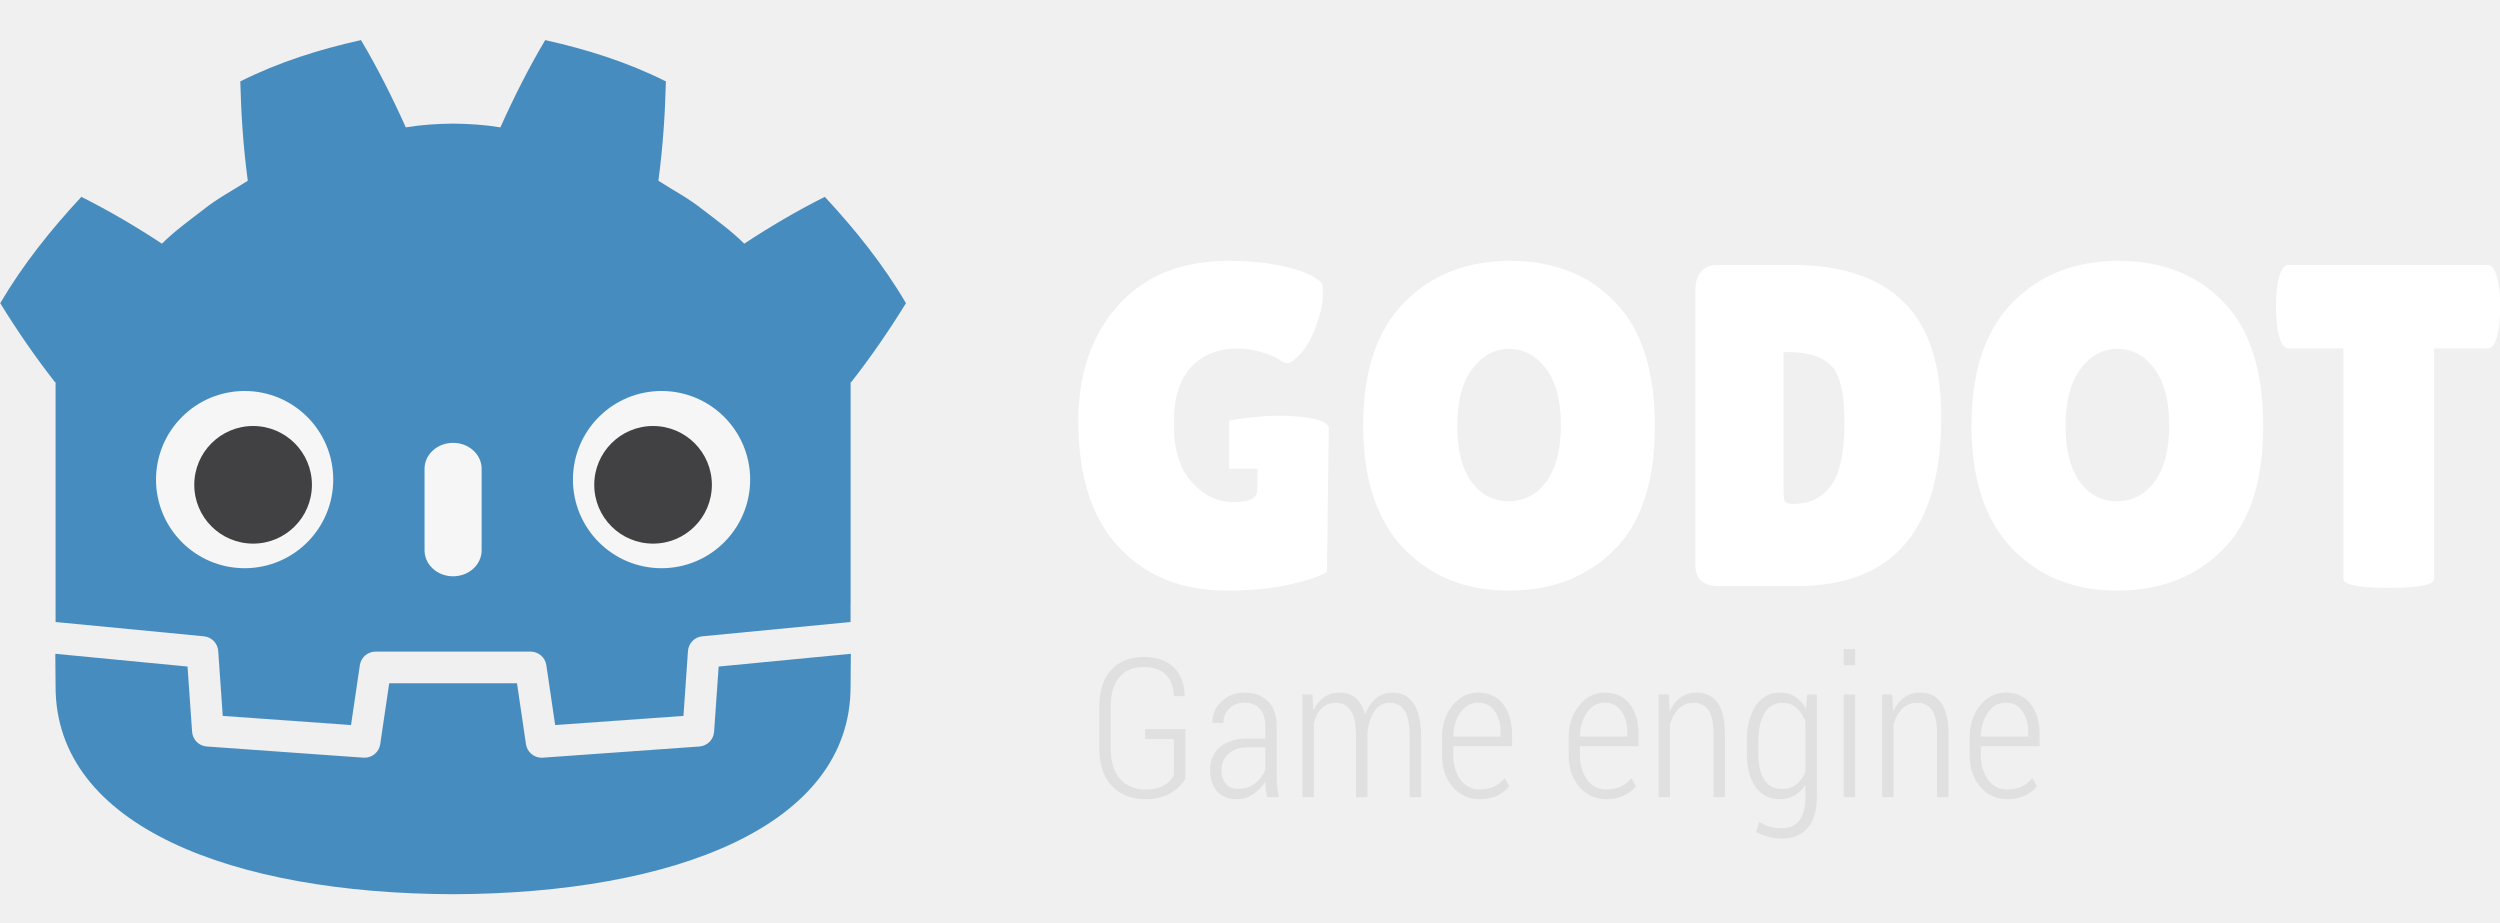
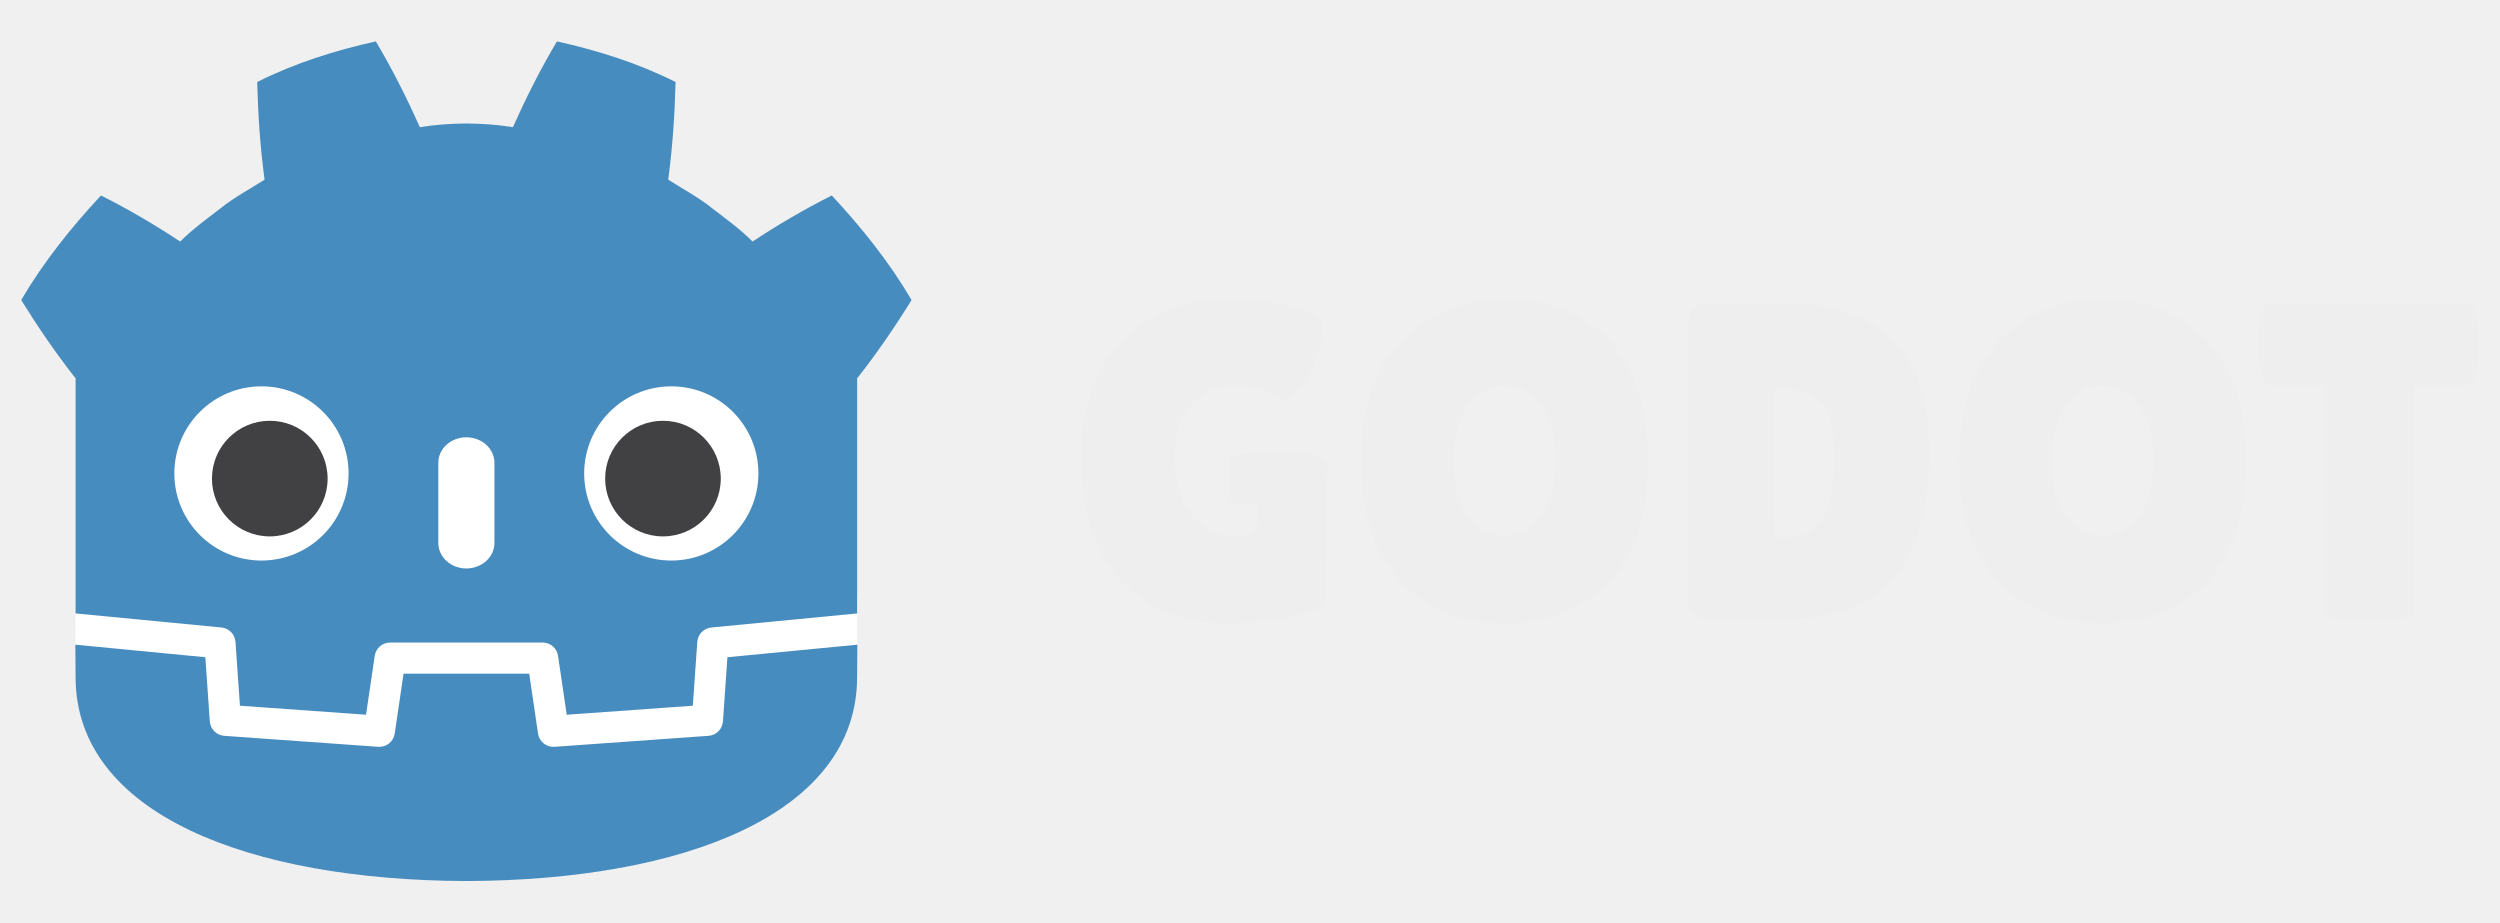
- <svg xmlns="http://www.w3.org/2000/svg" height="69" viewBox="0 0 187 69" width="187">
-   <path d="m91.912 19.51c-3.523 0-6.278 1.11-8.268 3.328-1.991 2.219-2.984 5.1-2.984 8.646 0 4.164 1.016 7.321 3.051 9.471 2.038 2.15 4.712 3.223 8.029 3.223 1.784 0 3.369-.154 4.752-.463 1.385-.308 2.304-.624 2.762-.943l.139-10.736c0-.624-1.647-.908-3.494-.939-1.847-.029-3.961.357-3.961.357v3.606h2.125l-.023 1.605c0 .595-.591.895-1.768.895-1.179 0-2.218-.499-3.121-1.494-.905-.996-1.355-2.452-1.355-4.371 0-1.923.44-3.343 1.32-4.258.879-.914 2.032-1.371 3.449-1.371.595 0 1.211.095 1.852.291.641.194 1.069.376 1.287.547.217.175.424.258.619.258.194 0 .507-.227.941-.686.435-.457.824-1.15 1.168-2.074.342-.929.514-1.641.514-2.147 0-.501-.011-.845-.033-1.027-.48-.526-1.367-.944-2.66-1.254-1.291-.309-2.739-.463-4.34-.463zm21.049 0c-3.237 0-5.879 1.041-7.926 3.121-2.046 2.083-3.07 5.14-3.07 9.18 0 4.037 1.013 7.109 3.035 9.213 2.025 2.103 4.644 3.154 7.857 3.154 3.215 0 5.838-1.011 7.875-3.033 2.037-2.026 3.053-5.114 3.053-9.266 0-4.148-.994-7.251-2.986-9.297-1.988-2.05-4.602-3.072-7.838-3.072zm45.504 0c-3.238 0-5.879 1.041-7.928 3.121-2.046 2.083-3.068 5.14-3.068 9.18 0 4.037 1.01 7.109 3.035 9.213 2.023 2.103 4.643 3.154 7.857 3.154 3.213 0 5.837-1.011 7.873-3.033 2.036-2.026 3.055-5.114 3.055-9.266 0-4.148-.994-7.251-2.984-9.297-1.991-2.05-4.603-3.072-7.84-3.072zm-30.105.309c-.459 0-.83.166-1.115.496-.287.335-.43.787-.43 1.359v20.584c0 1.053.586 1.578 1.752 1.578h5.865c7.182-0 10.773-4.209 10.773-12.627 0-3.935-.943-6.815-2.832-8.645-1.885-1.83-4.647-2.746-8.283-2.746h-5.731zm42.807 0c-.389 0-.665.528-.824 1.58-.069.503-.102 1.019-.102 1.543 0 .527.033 1.041.102 1.543.16 1.055.435 1.58.824 1.58h4.115v17.225c0 .455 1.135.686 3.398.686 2.265 0 3.397-.231 3.397-.686v-17.225h4.014c.389 0 .662-.525.824-1.58.067-.502.102-1.016.102-1.543 0-.524-.034-1.04-.102-1.543-.162-1.052-.436-1.58-.824-1.58h-14.924zm-58.291 6.279c1.099 0 2.019.492 2.762 1.475.743.983 1.115 2.391 1.115 4.221 0 1.831-.36 3.236-1.08 4.219-.721.986-1.66 1.478-2.814 1.478-1.155 0-2.086-.484-2.795-1.459-.71-.972-1.064-2.366-1.064-4.188 0-1.817.371-3.23 1.113-4.236.746-1.005 1.666-1.51 2.764-1.51zm45.504 0c1.099 0 2.018.492 2.762 1.475.743.983 1.115 2.391 1.115 4.221 0 1.831-.361 3.236-1.082 4.219-.72.986-1.657 1.478-2.812 1.478-1.155 0-2.089-.484-2.797-1.459-.708-.972-1.062-2.366-1.062-4.188 0-1.817.372-3.23 1.113-4.236.745-1.005 1.666-1.51 2.764-1.51zm-24.977.238h.344c1.464 0 2.533.335 3.209.998.672.662 1.01 2.086 1.01 4.271 0 2.185-.323 3.745-.977 4.682-.652.938-1.606 1.408-2.865 1.408-.342 0-.549-.063-.617-.189-.069-.127-.104-.429-.104-.908v-10.262z" fill="#fff" />
-   <path d="m137.91 48.551v1.211h.859v-1.211zm-52.396.59c-.997 0-1.796.324-2.393.965-.597.646-.895 1.571-.895 2.777v3.074c0 1.233.316 2.176.947 2.832.633.661 1.467.988 2.504.988.786 0 1.432-.161 1.941-.486.51-.323.859-.679 1.049-1.068v-3.688h-3.006v.748h2.147v2.693c-.138.301-.381.554-.732.762-.35.211-.817.314-1.398.314-.796 0-1.427-.263-1.895-.787-.468-.528-.703-1.294-.703-2.299v-3.092c0-.969.218-1.708.652-2.217.436-.51 1.03-.764 1.781-.764.743 0 1.306.19 1.684.566.38.379.583.915.611 1.611h.795l.014-.041c-.024-.908-.305-1.618-.838-2.127-.535-.507-1.291-.764-2.266-.764zm7.613 2.664c-.719 0-1.311.225-1.772.678-.462.454-.681.966-.658 1.545l.014.041.797.008c0-.427.148-.785.443-1.078.297-.295.675-.441 1.133-.441.493 0 .875.154 1.152.459.272.309.41.737.41 1.279v.945h-1.342c-.857 0-1.538.211-2.039.635-.501.424-.752.995-.752 1.707 0 .674.174 1.208.518 1.603.346.394.835.592 1.471.592.455 0 .867-.124 1.238-.373.372-.248.673-.564.906-.945 0 .174.011.345.031.518.021.169.053.386.096.652h.889c-.062-.248-.102-.496-.127-.754-.024-.254-.037-.521-.037-.795v-3.768c0-.806-.218-1.427-.652-1.861-.437-.431-1.008-.646-1.719-.646zm7.115 0c-.455 0-.851.115-1.188.346-.335.234-.605.564-.807.99l-.074-1.193h-.752v7.682h.854v-5.529c.118-.473.312-.847.586-1.119.272-.271.634-.408 1.082-.408.469 0 .833.195 1.096.588.264.393.393 1.051.393 1.971v4.498h.854v-4.621-.199c.062-.645.234-1.179.512-1.605.279-.427.669-.637 1.166-.637.473 0 .839.192 1.094.574.253.381.383 1.044.383 1.986v4.502h.857v-4.486c0-1.133-.185-1.973-.557-2.519-.37-.545-.893-.818-1.566-.818-.489 0-.912.146-1.26.439-.348.292-.615.696-.805 1.207-.148-.554-.382-.966-.697-1.238-.315-.273-.706-.408-1.17-.408zm10.316 0c-.744-0-1.38.321-1.908.961-.527.643-.789 1.45-.789 2.42v1.275c0 .968.263 1.762.787 2.383.526.622 1.203.934 2.031.934.516 0 .958-.09 1.324-.266.367-.176.667-.413.898-.707l-.35-.605c-.217.274-.478.484-.783.633-.305.146-.67.221-1.09.221-.604 0-1.086-.245-1.441-.74-.354-.494-.533-1.114-.533-1.857v-.639h4.396v-.844c0-.967-.224-1.737-.67-2.311-.445-.573-1.068-.857-1.873-.857zm9.473 0c-.744-0-1.378.321-1.908.961-.526.643-.791 1.45-.791 2.42v1.275c0 .968.262 1.762.789 2.383.525.622 1.203.934 2.031.934.516 0 .956-.09 1.322-.266.367-.176.668-.413.9-.707l-.348-.605c-.22.274-.481.484-.787.633-.304.146-.666.221-1.088.221-.607 0-1.088-.245-1.441-.74-.356-.494-.533-1.114-.533-1.857v-.639h4.394v-.844c0-.967-.223-1.737-.668-2.311-.444-.573-1.07-.857-1.873-.857zm6.867 0c-.456 0-.853.125-1.189.369-.34.243-.61.592-.814 1.043l-.07-1.27h-.762v7.682h.854v-5.482c.146-.479.366-.859.66-1.145.293-.288.658-.43 1.094-.43.486 0 .859.178 1.113.533.256.356.385.968.385 1.846v4.678h.859v-4.686c0-1.074-.184-1.866-.553-2.375-.365-.51-.89-.764-1.576-.764zm6.254 0c-.777 0-1.386.329-1.824.984-.442.659-.662 1.533-.662 2.621l.002 1.051c0 1.003.218 1.807.656 2.41.437.604 1.043.906 1.814.906.416 0 .784-.091 1.1-.275.317-.183.585-.449.803-.795v.93c0 .759-.148 1.33-.441 1.727-.292.391-.743.588-1.353.588-.304 0-.598-.041-.881-.125-.286-.081-.543-.196-.773-.346l-.236.748c.27.152.579.273.928.365.348.092.674.139.977.139.842 0 1.494-.273 1.953-.811.459-.54.686-1.301.686-2.285v-7.689h-.723l-.084 1.068c-.215-.385-.483-.688-.807-.895-.323-.211-.702-.316-1.133-.316zm10.467 0c-.454 0-.851.125-1.19.369-.339.243-.609.592-.814 1.043l-.07-1.27h-.76v7.682h.854v-5.482c.146-.479.366-.859.66-1.145.293-.288.658-.43 1.094-.43.488 0 .857.178 1.113.533.255.356.385.968.385 1.846v4.678h.857v-4.686c0-1.074-.181-1.866-.549-2.375-.366-.51-.894-.764-1.58-.764zm6.404 0c-.743-0-1.378.321-1.906.961-.527.643-.791 1.45-.791 2.42v1.275c0 .968.263 1.762.789 2.383.524.622 1.201.934 2.031.934.515 0 .957-.09 1.322-.266.367-.176.667-.413.9-.707l-.35-.605c-.219.274-.48.484-.787.633-.304.146-.666.221-1.086.221-.607 0-1.089-.245-1.443-.74-.355-.494-.533-1.114-.533-1.857v-.639h4.396v-.844c0-.967-.224-1.737-.668-2.311-.446-.573-1.071-.857-1.875-.857zm-12.113.143v7.682h.859v-7.682zm-27.352.609c.53 0 .945.208 1.244.627.298.419.445.946.445 1.58v.33h-3.543c.014-.717.193-1.319.537-1.807.344-.486.782-.73 1.316-.73zm9.473 0c.53 0 .944.208 1.242.627.3.419.447.946.447 1.58v.33h-3.543c.015-.717.193-1.319.535-1.807.344-.486.783-.73 1.318-.73zm29.992 0c.531 0 .946.208 1.244.627.299.419.445.946.445 1.58v.33h-3.543c.015-.717.194-1.319.537-1.807.342-.486.781-.73 1.316-.73zm-16.686.016c.421 0 .77.125 1.047.375.277.255.497.587.656.996v3.805c-.166.397-.39.709-.674.934-.285.225-.631.336-1.043.336-.601 0-1.054-.23-1.35-.695-.3-.461-.447-1.082-.447-1.861v-1.051c0-.842.151-1.527.455-2.053.301-.525.755-.785 1.355-.785zm-40.057 3.328h1.365v1.662c-.153.421-.41.768-.777 1.041-.367.272-.788.406-1.26.406-.393 0-.698-.128-.916-.389-.218-.26-.326-.596-.326-1.006 0-.485.173-.894.521-1.221.348-.329.812-.494 1.393-.494z" fill="#e0e0e0" />
-   <path d="m27 3c-3.095.688-6.157 1.645-9.027 3.09.066 2.534.23 4.963.562 7.43-1.115.714-2.287 1.328-3.328 2.164-1.058.814-2.138 1.591-3.096 2.543-1.914-1.266-3.939-2.454-6.025-3.504-2.249 2.421-4.352 5.032-6.07 7.955 1.292 2.091 2.643 4.052 4.1 5.912h.041v14.438 1.834 1.67c.033 0.0.065.001.098.004l11 1.06c.576.056 1.028.52 1.068 1.098l.338 4.856 9.596.684.66-4.481c.086-.581.584-1.012 1.172-1.012h11.605c.587 0 1.086.431 1.172 1.012l.66 4.481 9.596-.684.338-4.856c.04-.577.492-1.042 1.068-1.098l10.996-1.06c.033-.003.065-.004.098-.004v-1.432l.004-.002v-16.508h.041c1.457-1.86 2.807-3.821 4.1-5.912-1.717-2.923-3.823-5.535-6.072-7.955-2.086 1.05-4.112 2.238-6.025 3.504-.958-.952-2.036-1.729-3.096-2.543-1.041-.836-2.214-1.45-3.326-2.164.331-2.467.497-4.895.562-7.43-2.871-1.445-5.933-2.402-9.029-3.09-1.236 2.078-2.367 4.328-3.352 6.527-1.167-.195-2.339-.267-3.514-.281v-.002c-.008 0-.016.002-.023.002-.007 0-.014-.002-.021-.002v.002c-1.177.014-2.35.086-3.518.281-.984-2.2-2.114-4.45-3.352-6.527zm-22.863 45.904c.005 1.063.02 2.227.02 2.459 0 10.446 13.251 15.468 29.715 15.525h.02.02c16.464-.058 29.711-5.08 29.711-15.525 0-.236.015-1.395.02-2.459l-9.887.953-.342 4.881c-.041.588-.509 1.057-1.098 1.1l-11.717.836c-.029.002-.056.004-.084.004-.582 0-1.086-.427-1.172-1.012l-.672-4.557h-9.559l-.672 4.557c-.09.613-.638 1.053-1.256 1.008l-11.717-.836c-.588-.042-1.057-.511-1.098-1.1l-.342-4.881-9.891-.953z" fill="#478cbf" />
-   <path d="m18.299 29.246c-3.659 0-6.629 2.967-6.629 6.627 0 3.663 2.97 6.629 6.629 6.629 3.661 0 6.627-2.966 6.627-6.629 0-3.66-2.966-6.627-6.627-6.627zm31.186 0c-3.662 0-6.629 2.967-6.629 6.627 0 3.663 2.967 6.629 6.629 6.629 3.659 0 6.627-2.966 6.627-6.629 0-3.66-2.968-6.627-6.627-6.627zm-15.594 3.879c-1.179 0-2.135.868-2.135 1.938v6.104c0 1.071.956 1.94 2.135 1.94s2.135-.869 2.135-1.94v-6.104c0-1.07-.956-1.938-2.135-1.938z" fill="#f6f6f6" />
-   <path d="m18.932 31.865c-2.43 0-4.4 1.971-4.4 4.4s1.97 4.398 4.4 4.398c2.431 0 4.4-1.969 4.4-4.398s-1.969-4.4-4.4-4.4zm29.916 0c-2.429 0-4.398 1.971-4.398 4.4s1.969 4.398 4.398 4.398c2.432 0 4.4-1.969 4.4-4.398s-1.969-4.4-4.4-4.4z" fill="#414042" />
+ <svg xmlns="http://www.w3.org/2000/svg" height="69" viewBox="0 0 885 312.233" width="187">
+   <path d="m435.038 98.735c-16.391.0-29.209 5.161-38.465 15.481-9.263 10.325-13.886 23.726-13.886 40.225.0 19.371 4.732 34.056 14.196 44.059 9.481 10.001 21.929 14.996 37.361 14.996 8.299.0 15.665-.715 22.101-2.153 6.443-1.432 10.725-2.902 12.856-4.389l.639-49.949c0-2.902-7.661-4.222-16.254-4.369-8.593-.133-18.427 1.659-18.427 1.659v16.773h9.889l-.11 7.476c0 2.77-2.746 4.16-8.222 4.16-5.483.0-10.325-2.32-14.526-6.951-4.21-4.636-6.304-11.413-6.304-20.343.0-8.948 2.046-15.544 6.143-19.801 4.089-4.253 9.449-6.387 16.041-6.387 2.77.0 5.637.447 8.619 1.359 2.983.903 4.975 1.75 5.991 2.543 1.008.816 1.967 1.203 2.873 1.203.902.0 2.363-1.056 4.383-3.19 2.023-2.128 3.836-5.352 5.435-9.652 1.592-4.322 2.389-7.635 2.389-9.985.0-2.331-.052-3.938-.156-4.786-2.235-2.446-6.361-4.386-12.378-5.828-6.006-1.438-12.74-2.152-20.189-2.152zm97.93.0c-15.059.0-27.352 4.842-36.875 14.519-9.521 9.689-14.28 23.918-14.28 42.709.0 18.781 4.707 33.068 14.115 42.858 9.422 9.782 21.61 14.674 36.559 14.674 14.955.0 27.159-4.703 36.634-14.11 9.475-9.427 14.209-23.794 14.209-43.109.0-19.3-4.627-33.73-13.894-43.25-9.251-9.538-21.411-14.291-36.468-14.291zm211.7.0c-15.064.0-27.35 4.842-36.881 14.519-9.519 9.689-14.279 23.918-14.279 42.709.0 18.781 4.708 33.068 14.129 42.858 9.413 9.782 21.594 14.674 36.547 14.674 14.949.0 27.163-4.703 36.634-14.11 9.474-9.427 14.209-23.794 14.209-43.109.0-19.3-4.626-33.73-13.886-43.25-9.262-9.538-21.414-14.291-36.472-14.291zm-140.062 1.428c-2.135.0-3.862.779-5.189 2.313-1.336 1.558-1.998 3.659-1.998 6.321v95.764c0 4.899 2.719 7.341 8.143 7.341h27.289c33.415.0 50.129-19.576 50.129-58.739.0-18.306-4.393-31.707-13.18-40.219-8.771-8.514-21.62-12.781-38.536-12.781zm199.15.0c-1.811.0-3.088 2.459-3.83 7.354-.32 2.34-.472 4.74-.472 7.178.0 2.451.153 4.842.472 7.178.742 4.907 2.019 7.35 3.83 7.35h19.151v80.136c0 2.115 5.276 3.188 15.806 3.188 10.54.0 15.803-1.073 15.803-3.188v-80.136h18.676c1.808.0 3.081-2.442 3.834-7.35.312-2.336.474-4.726.474-7.178.0-2.437-.162-4.838-.474-7.178-.754-4.895-2.026-7.354-3.834-7.354zm-271.2 29.22c5.112.0 9.396 2.286 12.85 6.856 3.458 4.575 5.193 11.127 5.193 19.637.0 8.518-1.68 15.061-5.032 19.633-3.352 4.588-7.718 6.874-13.09 6.874-5.375.0-9.707-2.259-13.006-6.793-3.304-4.52-4.953-11.006-4.953-19.479.0-8.455 1.734-15.025 5.186-19.706 3.47-4.677 7.747-7.022 12.852-7.022zm211.7.0c5.112.0 9.391 2.286 12.85 6.856 3.458 4.575 5.189 11.127 5.189 19.637.0 8.518-1.678 15.061-5.032 19.633-3.348 4.588-7.716 6.874-13.09 6.874-5.375.0-9.712-2.259-13.006-6.793-3.294-4.52-4.947-11.006-4.947-19.479.0-8.455 1.727-15.025 5.176-19.706 3.464-4.677 7.753-7.022 12.86-7.022zm-116.199 1.106h1.597c6.81.0 11.787 1.557 14.93 4.644 3.127 3.078 4.7 9.704 4.7 19.872 1e-5 10.164-1.504 17.42-4.545 21.779-3.034 4.363-7.471 6.551-13.33 6.551-1.592.0-2.553-.294-2.869-.881-.32-.59-.483-1.995-.483-4.224z" fill="#eee" stroke-width="1.25" />
+   <path d="m303.413 210.023s-.459-2.819-.728-2.794l-51.155 4.936c-4.07.393-7.232 3.639-7.517 7.718l-1.405 20.142-39.575 2.823-2.692-18.255c-.599-4.061-4.145-7.121-8.25-7.121h-53.991c-4.103.0-7.649 3.061-8.248 7.121l-2.693 18.255-39.575-2.823-1.405-20.142c-.286-4.08-3.447-7.326-7.517-7.72l-51.18-4.934c-.264-.025-.458 2.796-.722 2.796l-.069 11.07 43.345 6.99 1.419 20.323c.287 4.114 3.607 7.441 7.724 7.736l54.504 3.888c.206.014.41.023.614.023 4.096.0 7.636-3.062 8.236-7.123l2.77-18.784h39.594l2.77 18.784c.598 4.059 4.143 7.121 8.244 7.121.201.0.402-.007.598-.021l54.511-3.888c4.116-.295 7.437-3.622 7.724-7.736l1.418-20.323 43.326-7.021z" fill="#fff" stroke-width="1.25" />
+   <g stroke-width=".938">
+     <path d="m133.041 7.497c-14.398 3.201-28.642 7.656-41.995 14.377.305 11.791 1.068 23.089 2.613 34.565-5.186 3.322-10.636 6.174-15.48 10.063-4.921 3.786-9.949 7.41-14.405 11.838-8.903-5.889-18.324-11.422-28.031-16.308C25.279 73.294 15.494 85.449 7.502 99.049 13.515 108.777 19.793 117.894 26.571 126.546h.189V210.02c.153 94e-5.306.008.458.022l51.174 4.933c2.681.259 4.781 2.417 4.968 5.103l1.578 22.59 44.639 3.186 3.074-20.85c.399-2.703 2.719-4.706 5.453-4.706h53.991c2.733.0 5.052 2.003 5.451 4.706l3.074 20.85 44.641-3.186 1.577-22.59c.188-2.686 2.287-4.843 4.968-5.103l51.154-4.933c.151-.014.303-.02.456-.022v-6.661l.022-.007v-76.806h.189c6.779-8.653 13.053-17.77 19.069-27.497-7.989-13.601-17.779-25.756-28.242-37.016-9.704 4.885-19.131 10.418-28.033 16.308-4.455-4.428-9.473-8.052-14.401-11.838-4.842-3.889-10.3-6.741-15.476-10.063 1.541-11.476 2.304-22.774 2.611-34.565-13.355-6.722-27.597-11.177-42.003-14.378-5.751 9.667-11.011 20.133-15.592 30.367-5.432-.908-10.889-1.244-16.353-1.309v-.007c-.038.0-.074.007-.106.007-.034.0-.07-.007-.104-.007v.007c-5.474.065-10.928.402-16.36 1.309-4.578-10.233-9.833-20.7-15.593-30.367zM26.672 221.06c.021 4.946.084 10.363.084 11.442.0 48.598 61.65 71.957 138.244 72.226h.189c76.595-.269 138.225-23.628 138.225-72.226.0-1.099.067-6.494.09-11.442l-45.998 4.437-1.586 22.711c-.191 2.737-2.368 4.916-5.105 5.112l-54.511 3.889c-.133.01-.266.015-.397.015-2.709.0-5.045-1.989-5.446-4.709l-3.126-21.198h-44.478l-3.126 21.198c-.42 2.853-2.97 4.905-5.843 4.695l-54.511-3.889c-2.737-.197-4.914-2.375-5.105-5.112l-1.584-22.711-46.016-4.437z" fill="#478cbf" />
+     <path d="m92.553 129.607c-17.025.0-30.835 13.796-30.835 30.824.0 17.039 13.809 30.842 30.835 30.842 17.033.0 30.84-13.803 30.84-30.842.0-17.028-13.807-30.824-30.84-30.824zm145.087.0c-17.036.0-30.842 13.796-30.842 30.824.0 17.039 13.806 30.842 30.842 30.842 17.024.0 30.832-13.803 30.832-30.842.0-17.028-13.807-30.824-30.832-30.824zM165.09 147.644c-5.483.0-9.926 4.045-9.926 9.022v28.39c0 4.981 4.443 9.022 9.926 9.022 5.483.0 9.938-4.041 9.938-9.022v-28.39c0-4.977-4.454-9.022-9.938-9.022z" fill="#fff" />
+     <path d="m95.503 141.794c-11.305.0-20.469 9.169-20.469 20.471.0 11.302 9.164 20.462 20.469 20.462 11.311.0 20.471-9.16 20.471-20.462.0-11.302-9.161-20.471-20.471-20.471zm139.181.0c-11.303.0-20.46 9.169-20.46 20.471.0 11.302 9.158 20.462 20.46 20.462 11.314.0 20.469-9.16 20.469-20.462.0-11.302-9.156-20.471-20.469-20.471z" fill="#414042" />
+   </g>
</svg>
